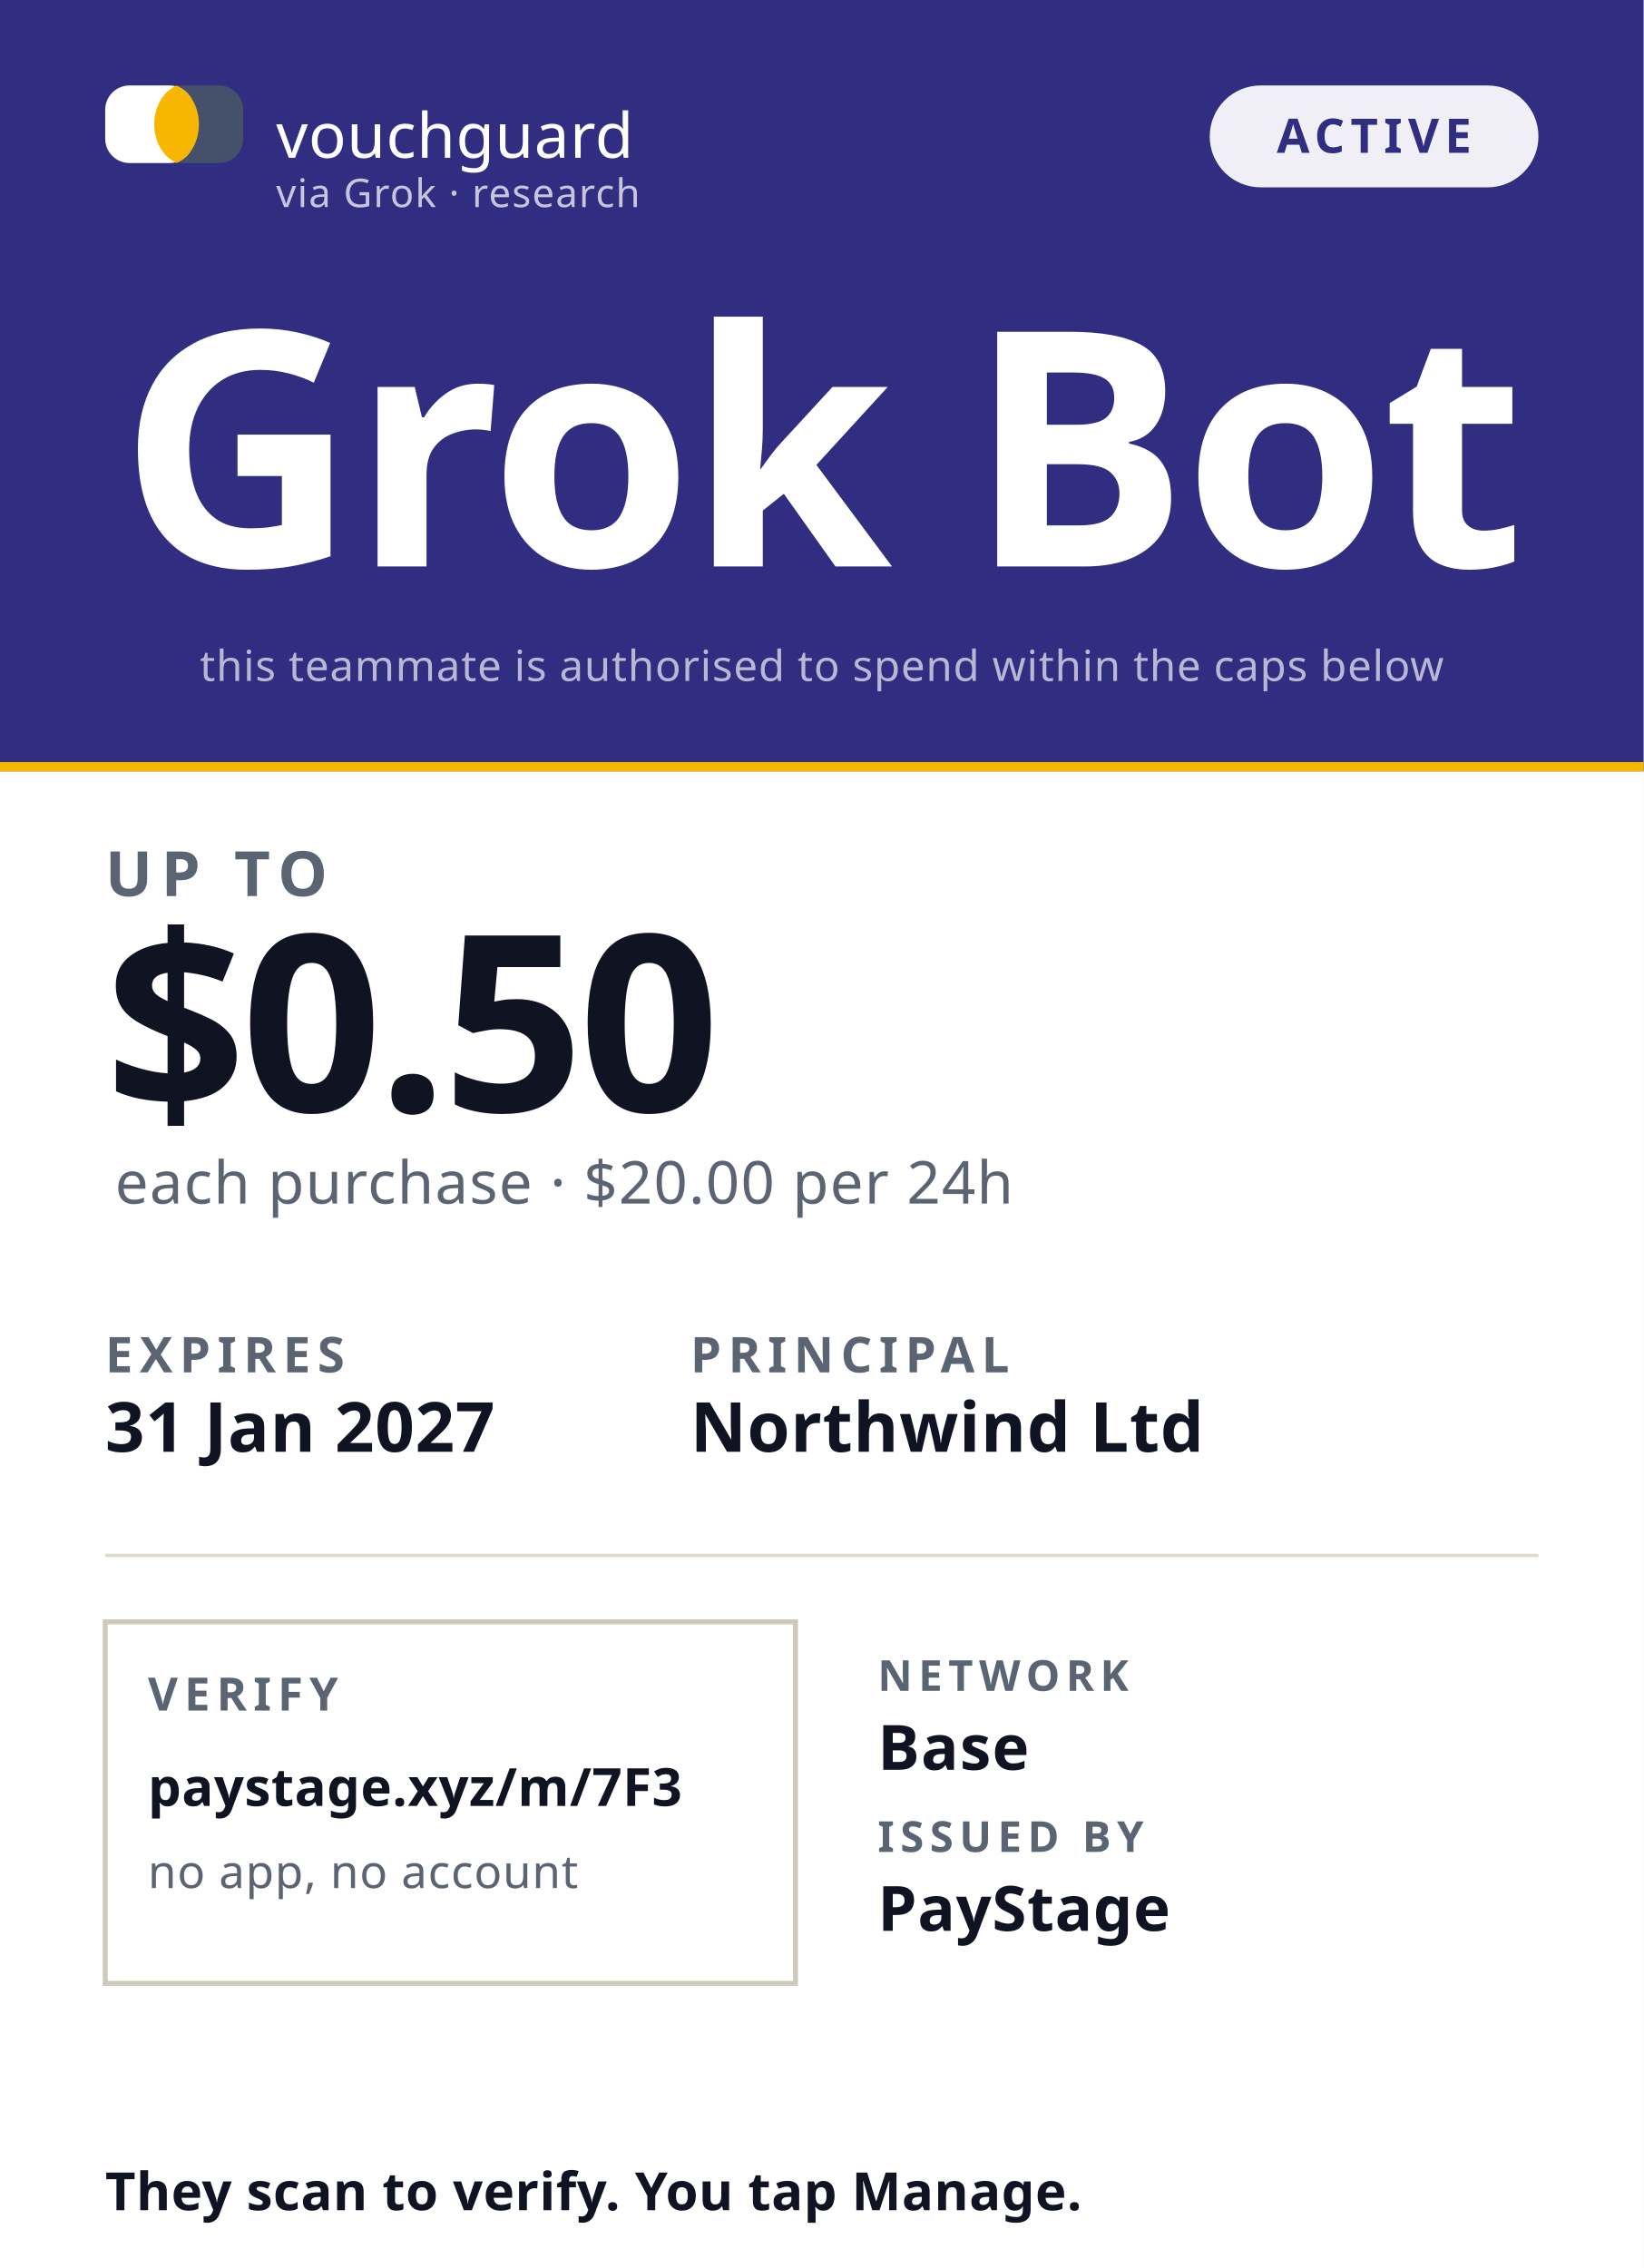
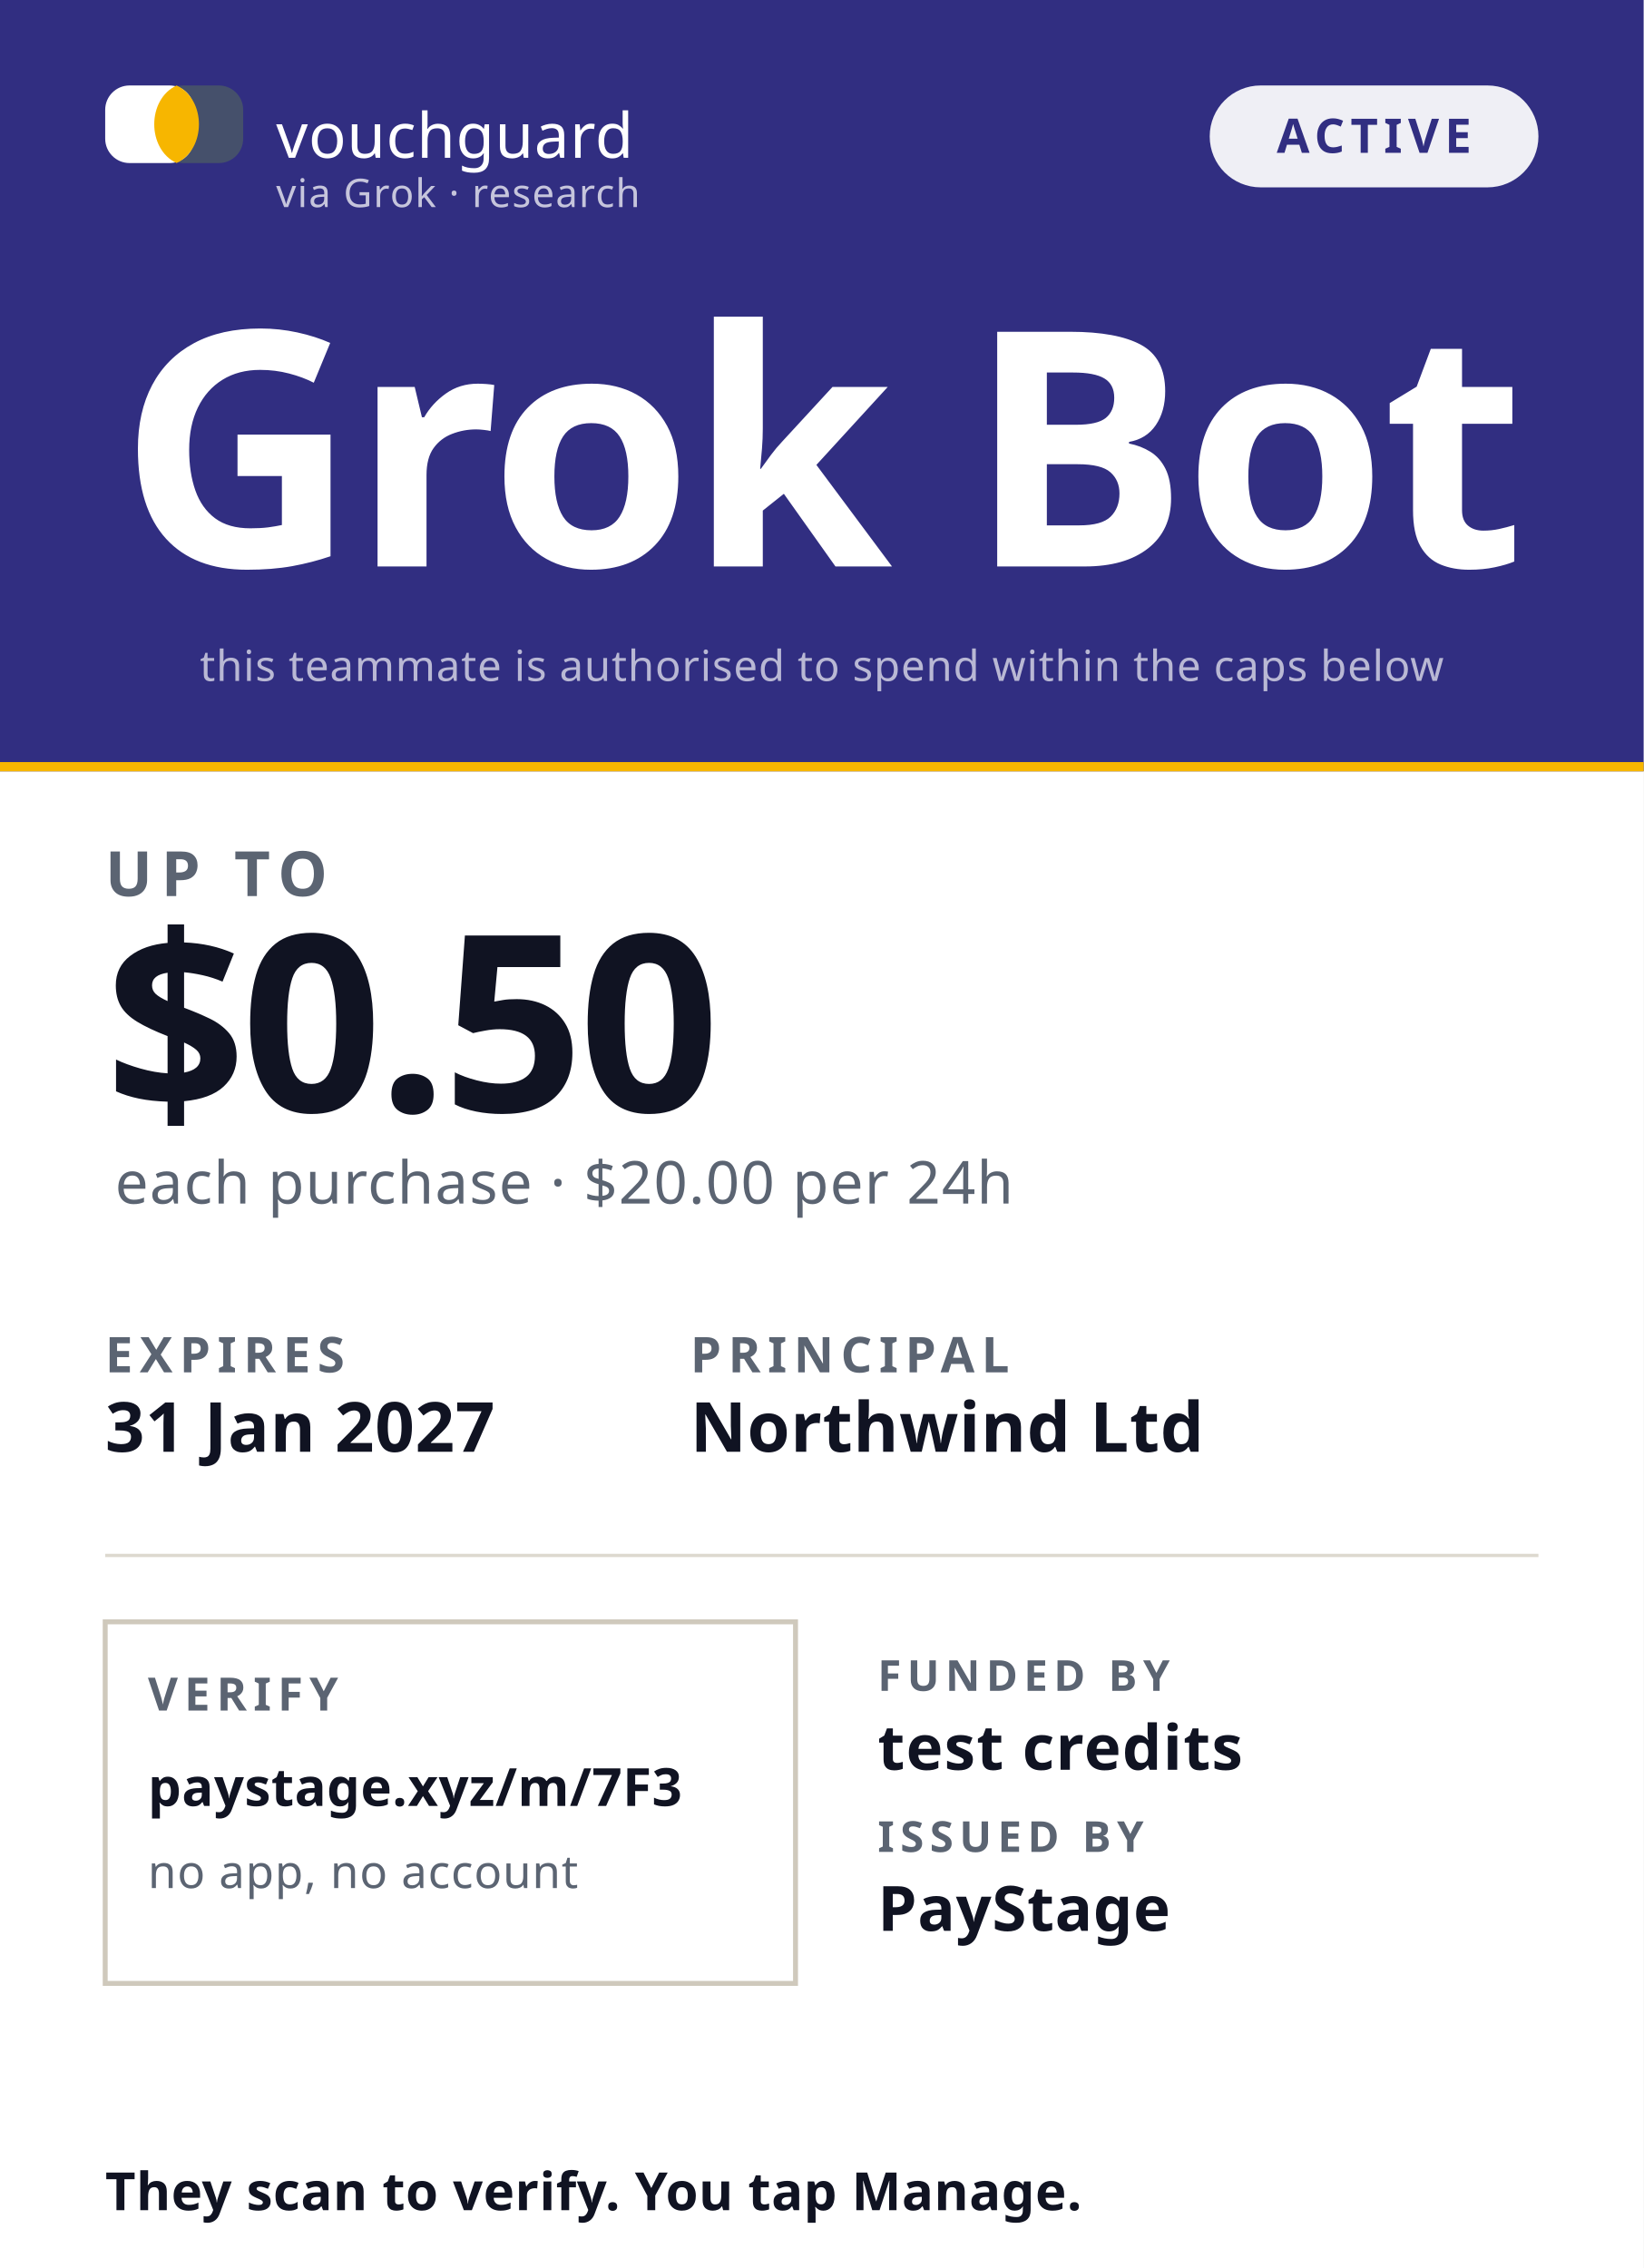
<svg xmlns="http://www.w3.org/2000/svg" width="750" height="1035" viewBox="0 0 750 1035">
  <rect width="750" height="1035" fill="#FFFFFF" />
  <rect x="0" y="0" width="750" height="352" fill="#312E81" />
  <rect x="0" y="347.776" width="750" height="4.224" fill="#F7B600" />
  <g transform="translate(48 39) scale(0.3541315)">
    <rect data-plate="B" data-surface="#312E81" x="69.3" y="0" width="108.5" height="100" rx="31.4" fill="#45506B" />
    <rect data-plate="A" x="0" y="0" width="114.4" height="100" rx="31.4" fill="#FFFFFF" />
    <path data-lens="1" data-role="lens" d="M92 0C130.4 18 130.4 82 92 100C53.6 82 53.6 18 92 0Z" fill="#F7B600" />
  </g>
  <text x="126" y="72" font-family="Noto Sans, -apple-system, Helvetica Neue, Arial, sans-serif" font-size="28.5" font-weight="500" letter-spacing="0.01em" text-anchor="start" fill="#FFFFFF">vouchguard</text>
  <text x="126" y="94.5" font-family="Noto Sans, -apple-system, Helvetica Neue, Arial, sans-serif" font-size="18" font-weight="500" letter-spacing="0.03em" text-anchor="start" fill="rgba(255,255,255,0.72)">via Grok · research</text>
  <rect x="552" y="39" width="150" height="46.5" rx="23.25" fill="rgba(255,255,255,0.92)" />
  <text x="627" y="69.75" font-family="Noto Sans, -apple-system, Helvetica Neue, Arial, sans-serif" font-size="21.75" font-weight="700" letter-spacing="0.12em" text-anchor="middle" fill="#312E81">ACTIVE</text>
  <text x="375" y="258.5" font-family="Noto Sans, -apple-system, Helvetica Neue, Arial, sans-serif" font-size="150" font-weight="600" letter-spacing="-0.015em" text-anchor="middle" fill="#FFFFFF">Grok Bot</text>
  <text x="375" y="310.75" font-family="Noto Sans, -apple-system, Helvetica Neue, Arial, sans-serif" font-size="19.5" font-weight="500" letter-spacing="0.02em" text-anchor="middle" fill="rgba(255,255,255,0.66)">this teammate is authorised to spend within the caps below</text>
  <text x="48" y="408.925" font-family="Noto Sans, -apple-system, Helvetica Neue, Arial, sans-serif" font-size="28.5" font-weight="650" letter-spacing="0.14em" text-anchor="start" fill="#5B6472">UP TO</text>
  <text x="48" y="507.25" font-family="Noto Sans, -apple-system, Helvetica Neue, Arial, sans-serif" font-size="112.5" font-weight="700" letter-spacing="-0.02em" text-anchor="start" fill="#101322">$0.50</text>
  <text x="52.5" y="549.25" font-family="Noto Sans, -apple-system, Helvetica Neue, Arial, sans-serif" font-size="27" font-weight="500" letter-spacing="0.02em" text-anchor="start" fill="#5B6472">each purchase · $20.00 per 24h</text>
  <text x="48" y="626.275" font-family="Noto Sans, -apple-system, Helvetica Neue, Arial, sans-serif" font-size="22.5" font-weight="650" letter-spacing="0.14em" text-anchor="start" fill="#5B6472">EXPIRES</text>
  <text x="48" y="662.5" font-family="Noto Sans, -apple-system, Helvetica Neue, Arial, sans-serif" font-size="31.5" font-weight="600" letter-spacing="0.01em" text-anchor="start" fill="#101322">31 Jan 2027</text>
  <text x="315" y="626.275" font-family="Noto Sans, -apple-system, Helvetica Neue, Arial, sans-serif" font-size="22.5" font-weight="650" letter-spacing="0.14em" text-anchor="start" fill="#5B6472">PRINCIPAL</text>
  <text x="315" y="662.5" font-family="Noto Sans, -apple-system, Helvetica Neue, Arial, sans-serif" font-size="31.5" font-weight="600" letter-spacing="0.01em" text-anchor="start" fill="#101322">Northwind Ltd</text>
  <rect x="48" y="709.075" width="654" height="1.5" fill="#DDD9CF" />
  <rect x="48" y="740.125" width="315" height="165" fill="none" stroke="#CFC9BC" stroke-width="2.25" />
  <text x="67.5" y="780.625" font-family="Noto Sans, -apple-system, Helvetica Neue, Arial, sans-serif" font-size="21" font-weight="650" letter-spacing="0.14em" text-anchor="start" fill="#5B6472">VERIFY</text>
  <text x="67.5" y="824.125" font-family="Noto Sans, -apple-system, Helvetica Neue, Arial, sans-serif" font-size="24" font-weight="600" letter-spacing="0.01em" text-anchor="start" fill="#101322">paystage.xyz/m/7F3</text>
  <text x="67.5" y="861.625" font-family="Noto Sans, -apple-system, Helvetica Neue, Arial, sans-serif" font-size="21" font-weight="500" letter-spacing="0.02em" text-anchor="start" fill="#5B6472">no app, no account</text>
-   <text x="400.5" y="771.625" font-family="Noto Sans, -apple-system, Helvetica Neue, Arial, sans-serif" font-size="19.5" font-weight="650" letter-spacing="0.14em" text-anchor="start" fill="#5B6472">NETWORK</text>
-   <text x="400.5" y="807.625" font-family="Noto Sans, -apple-system, Helvetica Neue, Arial, sans-serif" font-size="28.5" font-weight="600" letter-spacing="0.02em" text-anchor="start" fill="#101322">Base</text>
+   <text x="400.5" y="771.625" font-family="Noto Sans, -apple-system, Helvetica Neue, Arial, sans-serif" font-size="19.5" font-weight="650" letter-spacing="0.14em" text-anchor="start" fill="#5B6472">FUNDED BY</text>
+   <text x="400.5" y="807.625" font-family="Noto Sans, -apple-system, Helvetica Neue, Arial, sans-serif" font-size="28.5" font-weight="600" letter-spacing="0.02em" text-anchor="start" fill="#101322">test credits</text>
  <text x="400.5" y="845.125" font-family="Noto Sans, -apple-system, Helvetica Neue, Arial, sans-serif" font-size="19.5" font-weight="650" letter-spacing="0.14em" text-anchor="start" fill="#5B6472">ISSUED BY</text>
  <text x="400.5" y="881.125" font-family="Noto Sans, -apple-system, Helvetica Neue, Arial, sans-serif" font-size="28.5" font-weight="600" letter-spacing="0.01em" text-anchor="start" fill="#101322">PayStage</text>
  <text x="48" y="1008.6" font-family="Noto Sans, -apple-system, Helvetica Neue, Arial, sans-serif" font-size="24" font-weight="600" letter-spacing="0.01em" text-anchor="start" fill="#101322">They scan to verify. You tap Manage.</text>
</svg>
